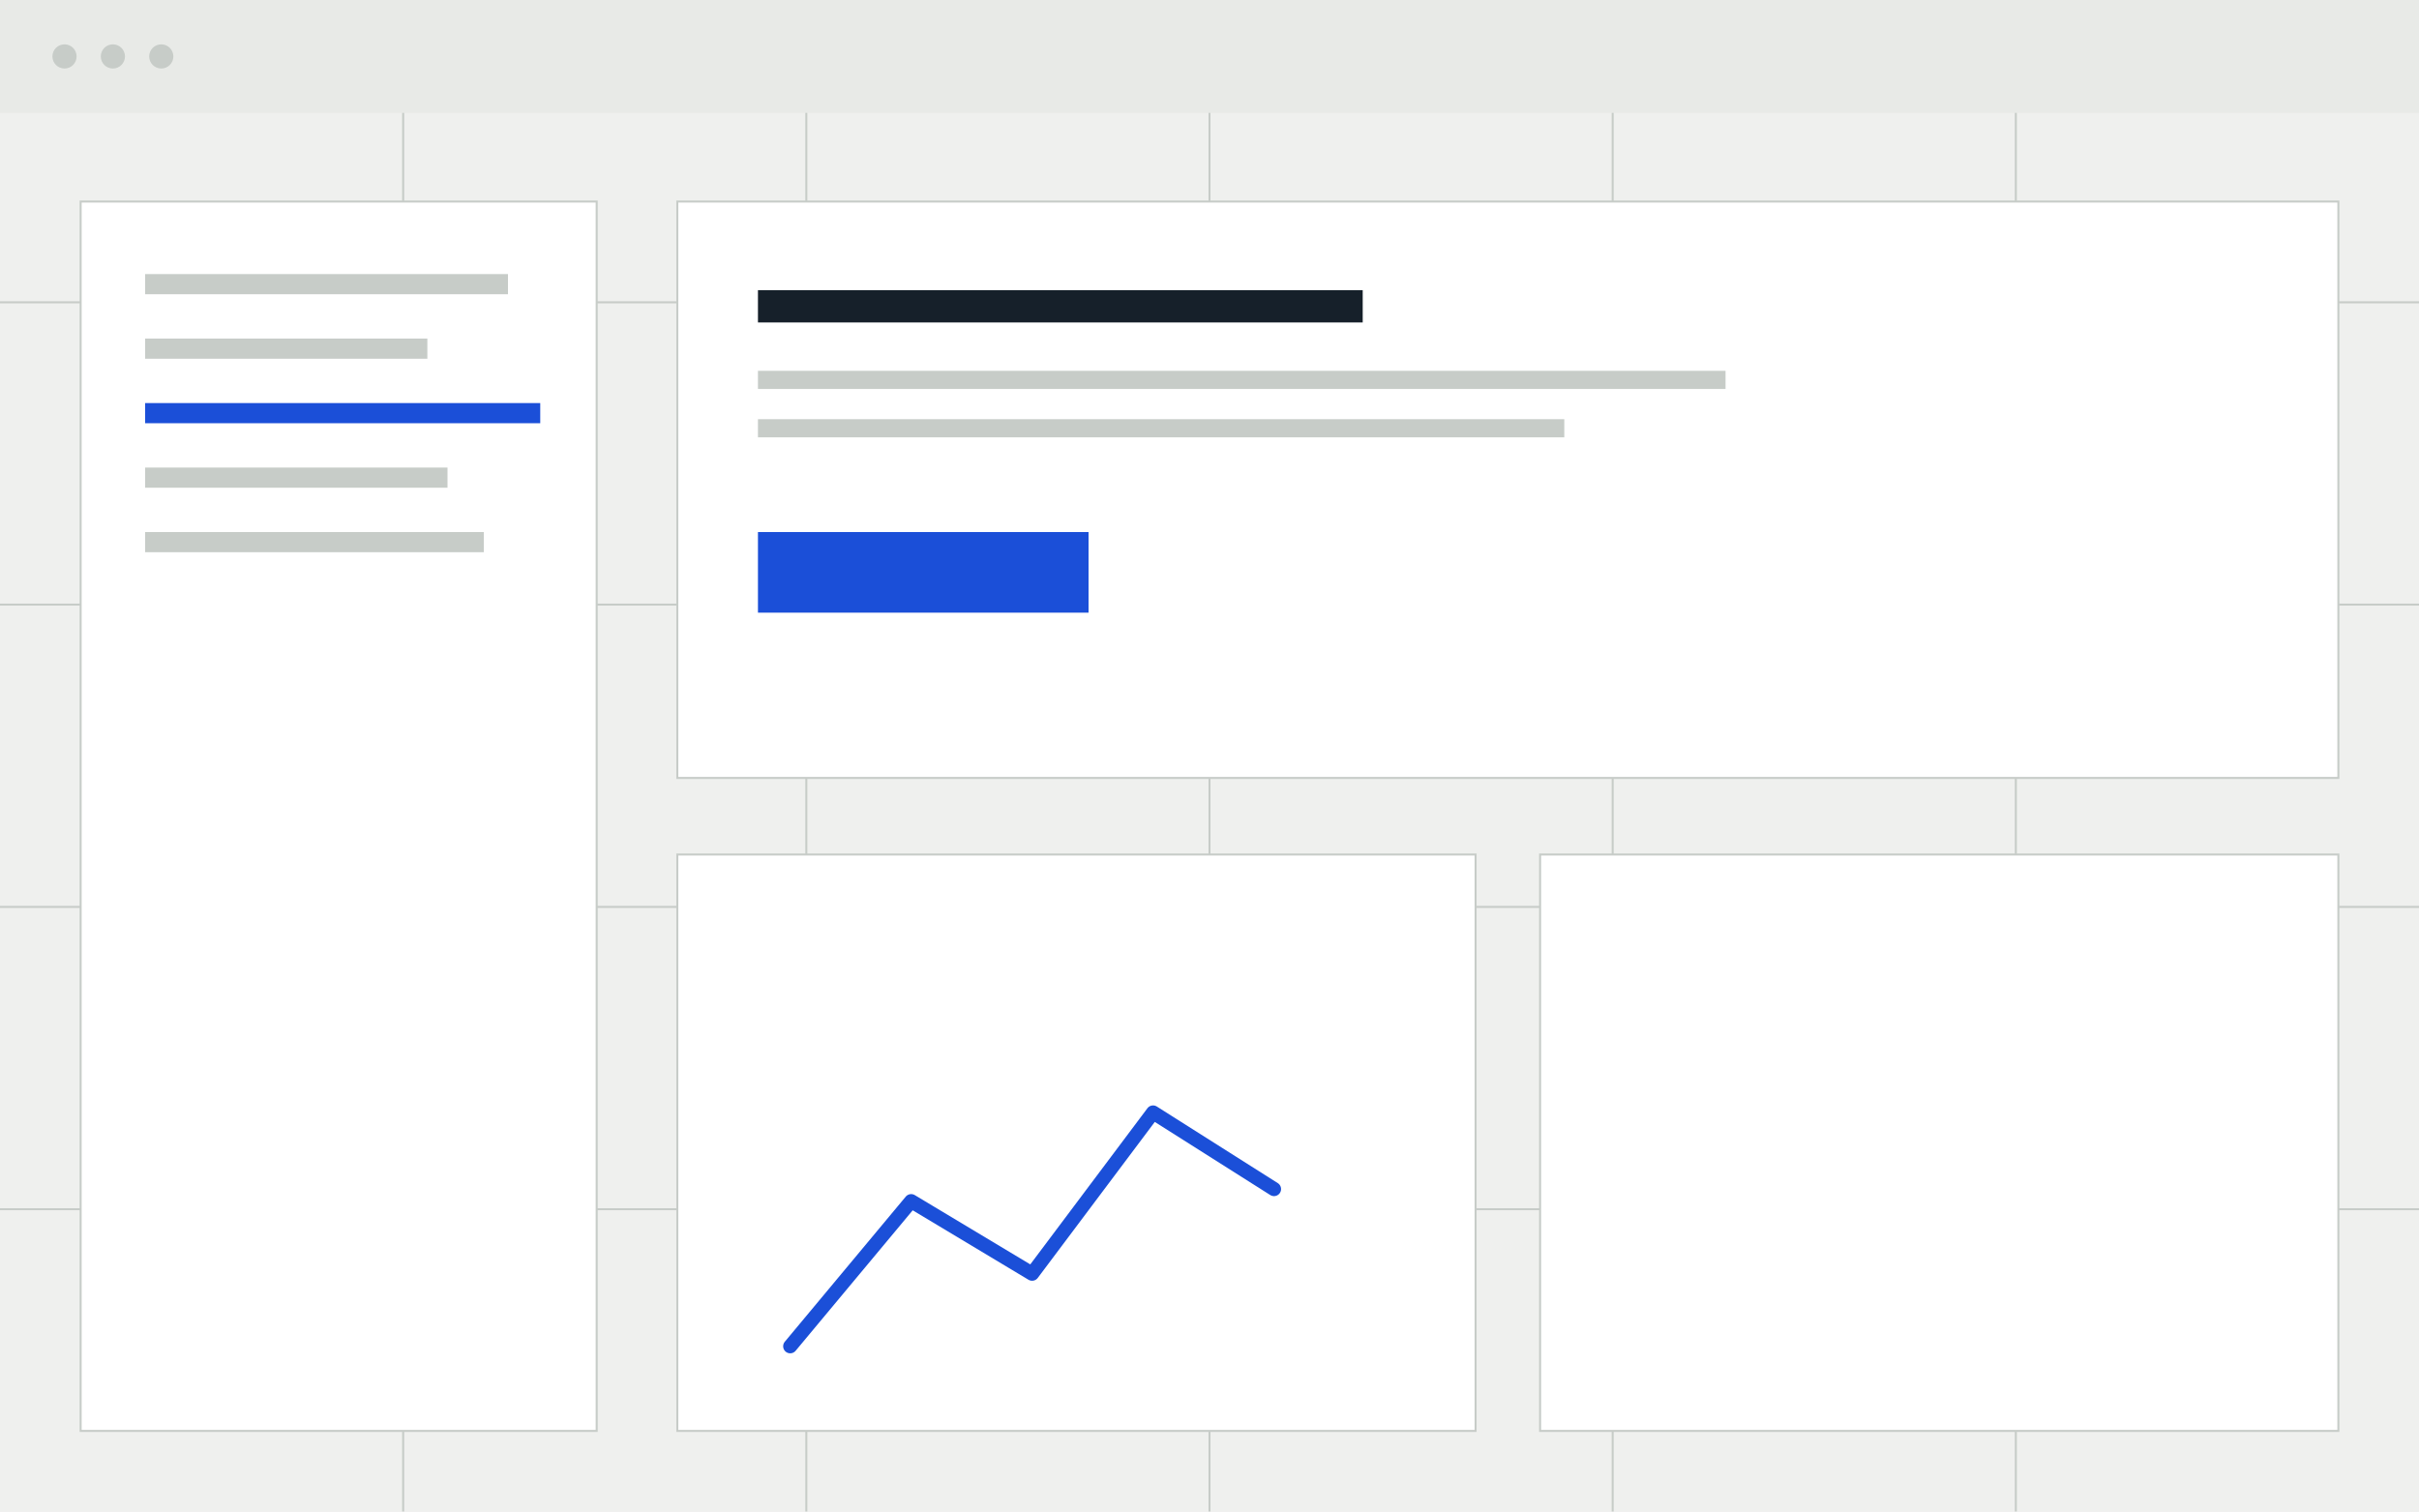
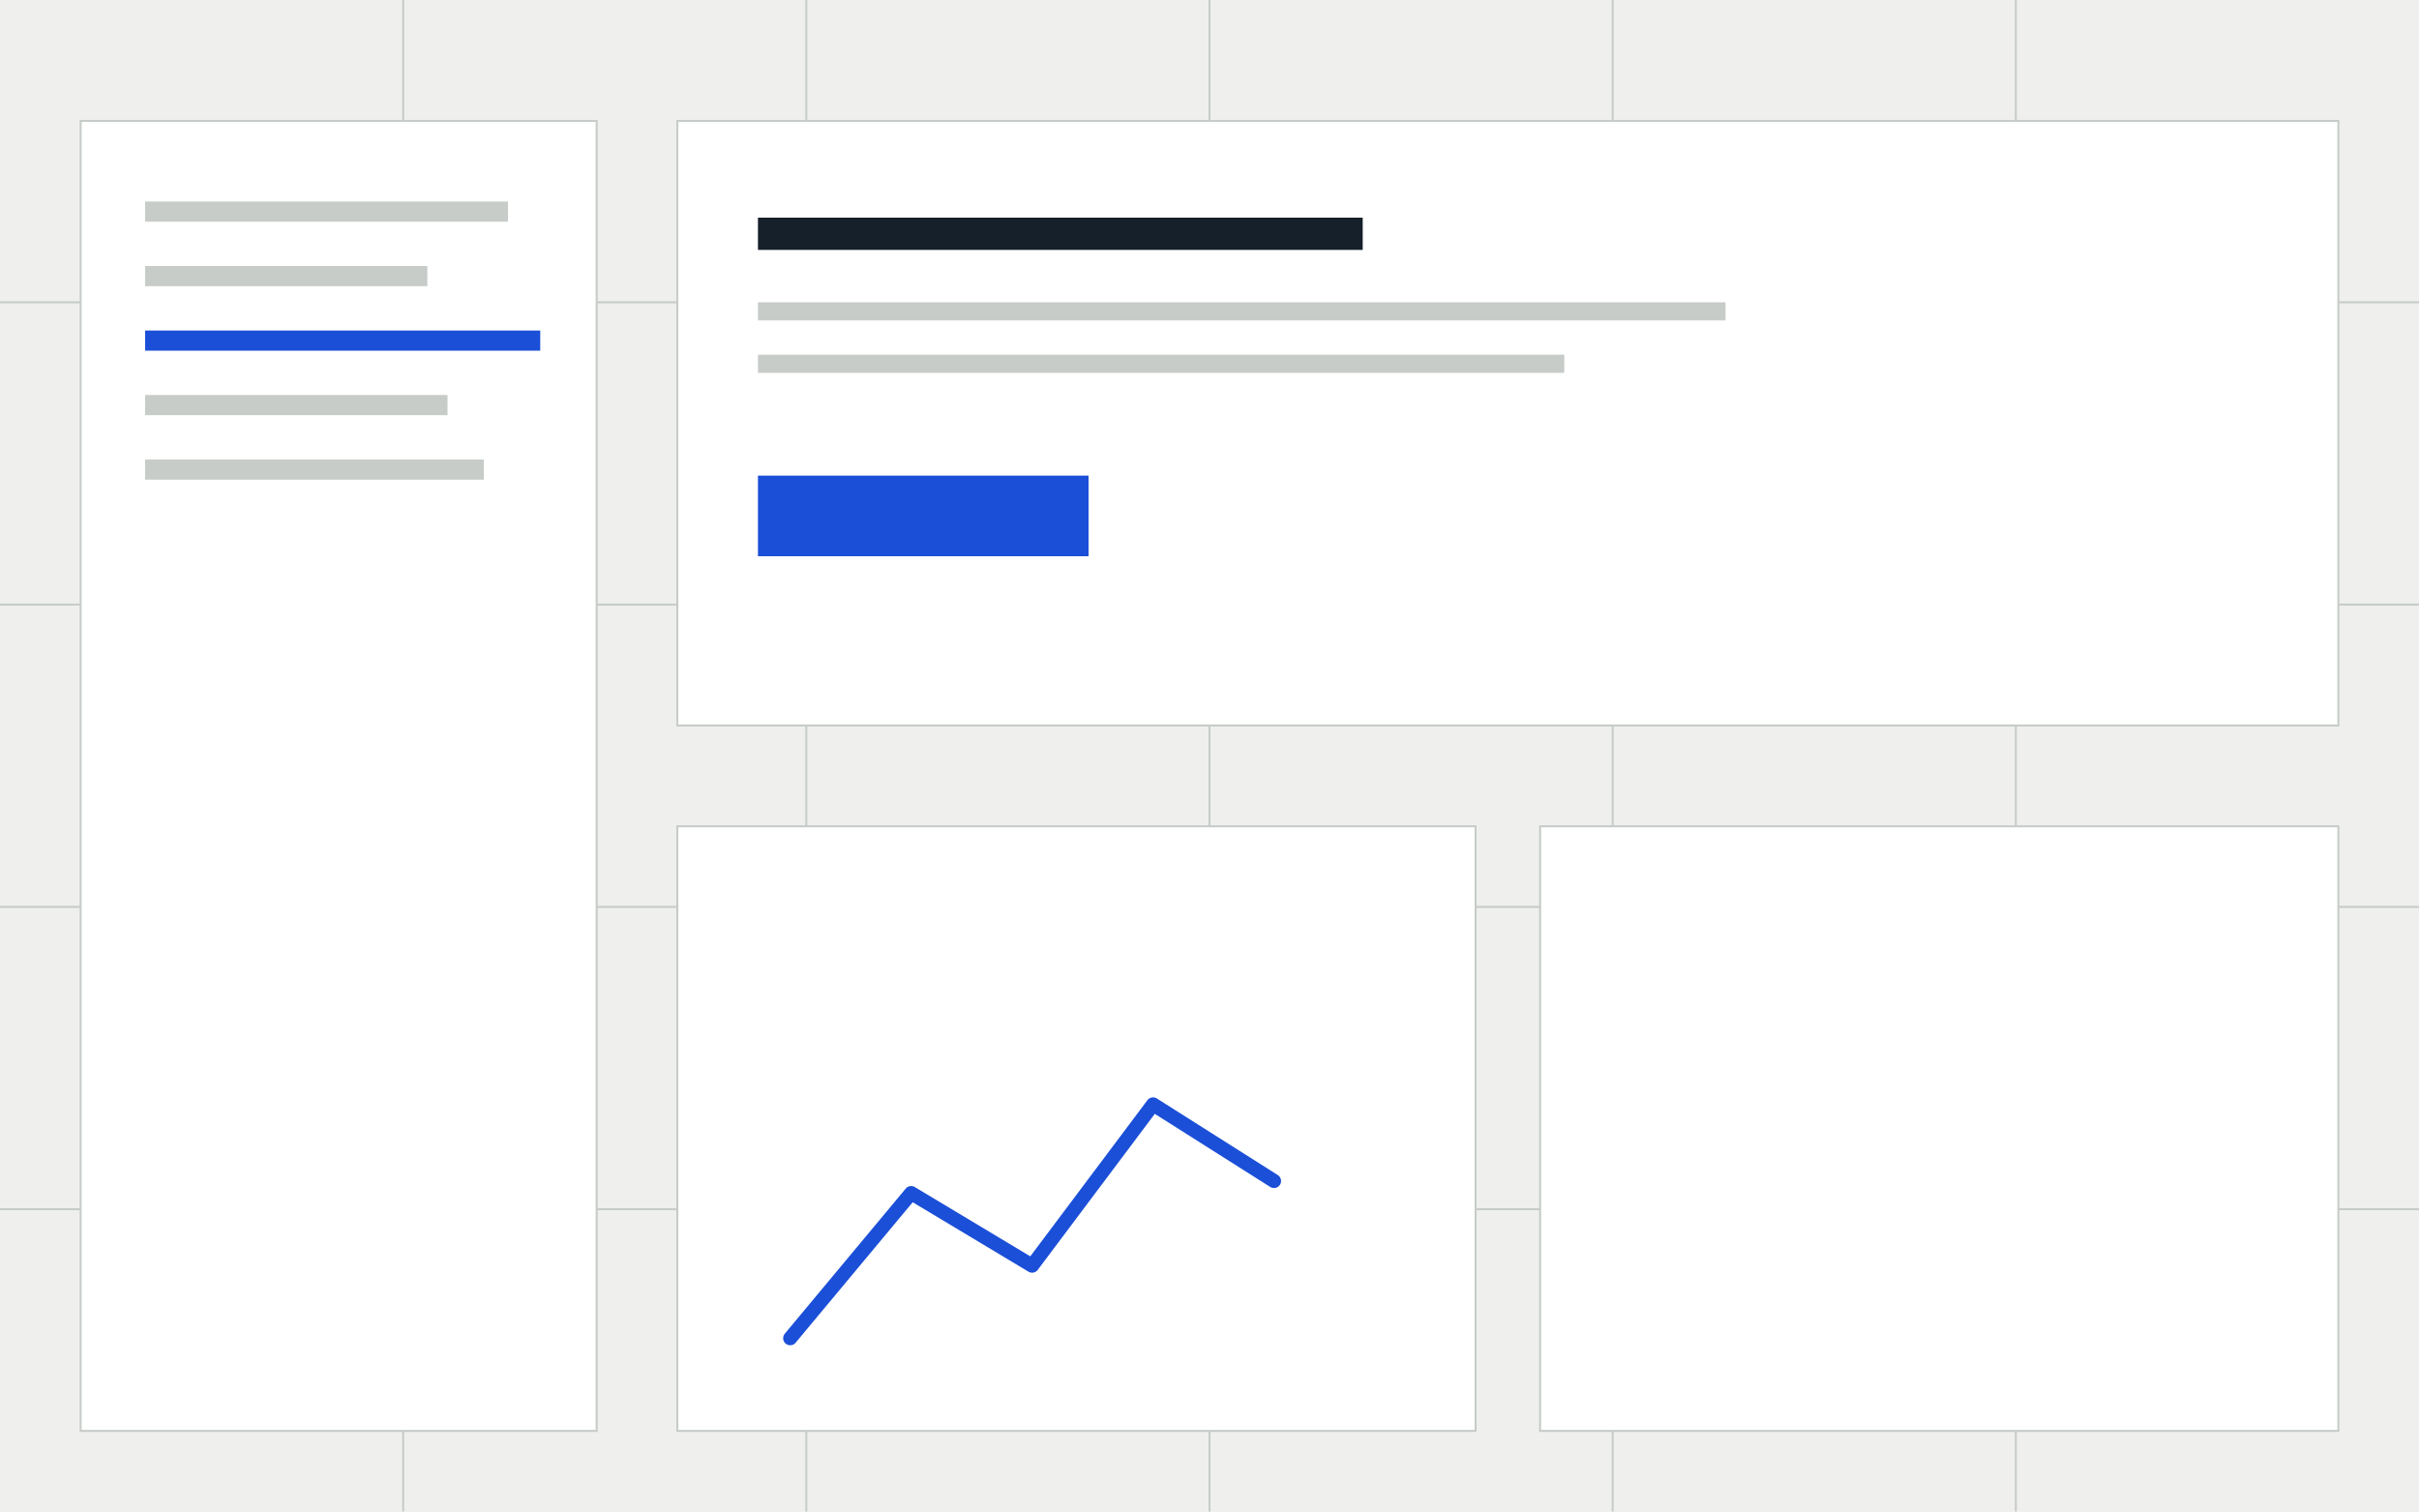
<svg xmlns="http://www.w3.org/2000/svg" viewBox="0 0 1200 750" width="1200" height="750">
  <rect width="1200" height="750" fill="#eff0ee" />
  <g stroke="#c7ccc8" stroke-width="1">
    <path d="M0 150h1200M0 300h1200M0 450h1200M0 600h1200M200 0v750M400 0v750M600 0v750M800 0v750M1000 0v750" />
  </g>
-   <rect x="0" y="0" width="1200" height="56" fill="#e8eae7" />
-   <circle cx="32" cy="28" r="6" fill="#c7ccc8" />
-   <circle cx="56" cy="28" r="6" fill="#c7ccc8" />
-   <circle cx="80" cy="28" r="6" fill="#c7ccc8" />
-   <rect x="40" y="100" width="256" height="610" fill="#ffffff" stroke="#c7ccc8" />
-   <rect x="72" y="136" width="180" height="10" fill="#c7ccc8" />
-   <rect x="72" y="168" width="140" height="10" fill="#c7ccc8" />
-   <rect x="72" y="200" width="196" height="10" fill="#1b4fd8" />
-   <rect x="72" y="232" width="150" height="10" fill="#c7ccc8" />
-   <rect x="72" y="264" width="168" height="10" fill="#c7ccc8" />
-   <rect x="336" y="100" width="824" height="286" fill="#ffffff" stroke="#c7ccc8" />
-   <rect x="376" y="144" width="300" height="16" fill="#16202a" />
-   <rect x="376" y="184" width="480" height="9" fill="#c7ccc8" />
-   <rect x="376" y="208" width="400" height="9" fill="#c7ccc8" />
-   <rect x="376" y="264" width="164" height="40" fill="#1b4fd8" />
-   <rect x="336" y="424" width="396" height="286" fill="#ffffff" stroke="#c7ccc8" />
-   <rect x="764" y="424" width="396" height="286" fill="#ffffff" stroke="#c7ccc8" />
+   <rect x="40" y="60" width="256" height="650" fill="#ffffff" stroke="#c7ccc8" />
+   <rect x="72" y="100" width="180" height="10" fill="#c7ccc8" />
+   <rect x="72" y="132" width="140" height="10" fill="#c7ccc8" />
+   <rect x="72" y="164" width="196" height="10" fill="#1b4fd8" />
+   <rect x="72" y="196" width="150" height="10" fill="#c7ccc8" />
+   <rect x="72" y="228" width="168" height="10" fill="#c7ccc8" />
+   <rect x="336" y="60" width="824" height="300" fill="#ffffff" stroke="#c7ccc8" />
+   <rect x="376" y="108" width="300" height="16" fill="#16202a" />
+   <rect x="376" y="150" width="480" height="9" fill="#c7ccc8" />
+   <rect x="376" y="176" width="400" height="9" fill="#c7ccc8" />
+   <rect x="376" y="236" width="164" height="40" fill="#1b4fd8" />
+   <rect x="336" y="410" width="396" height="300" fill="#ffffff" stroke="#c7ccc8" />
+   <rect x="764" y="410" width="396" height="300" fill="#ffffff" stroke="#c7ccc8" />
  <g fill="none" stroke="#1b4fd8" stroke-width="7" stroke-linecap="round" stroke-linejoin="round">
-     <path d="M392 668 L452 596 L512 632 L572 552 L632 590" />
+     <path d="M392 664 L452 592 L512 628 L572 548 L632 586" />
  </g>
</svg>
